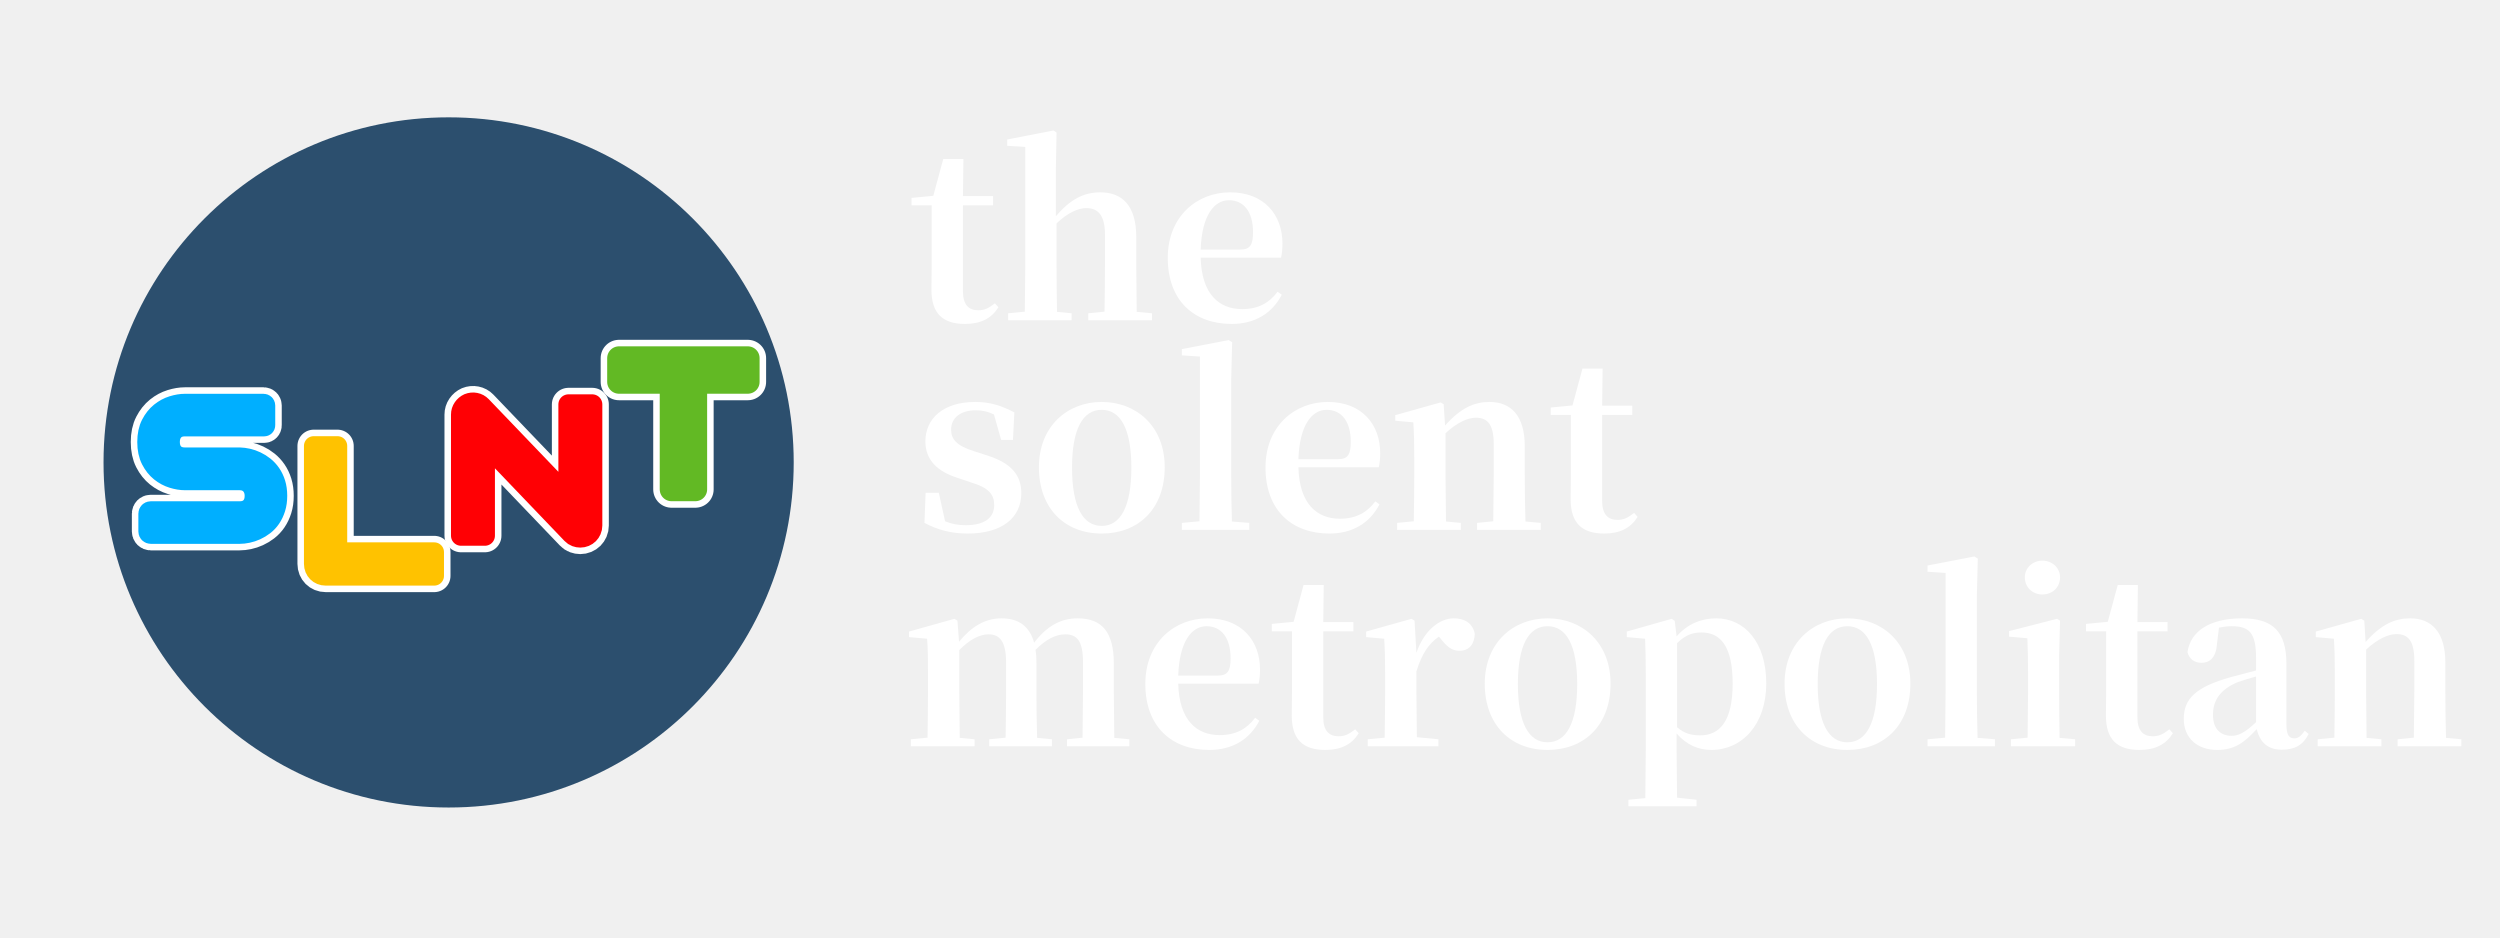
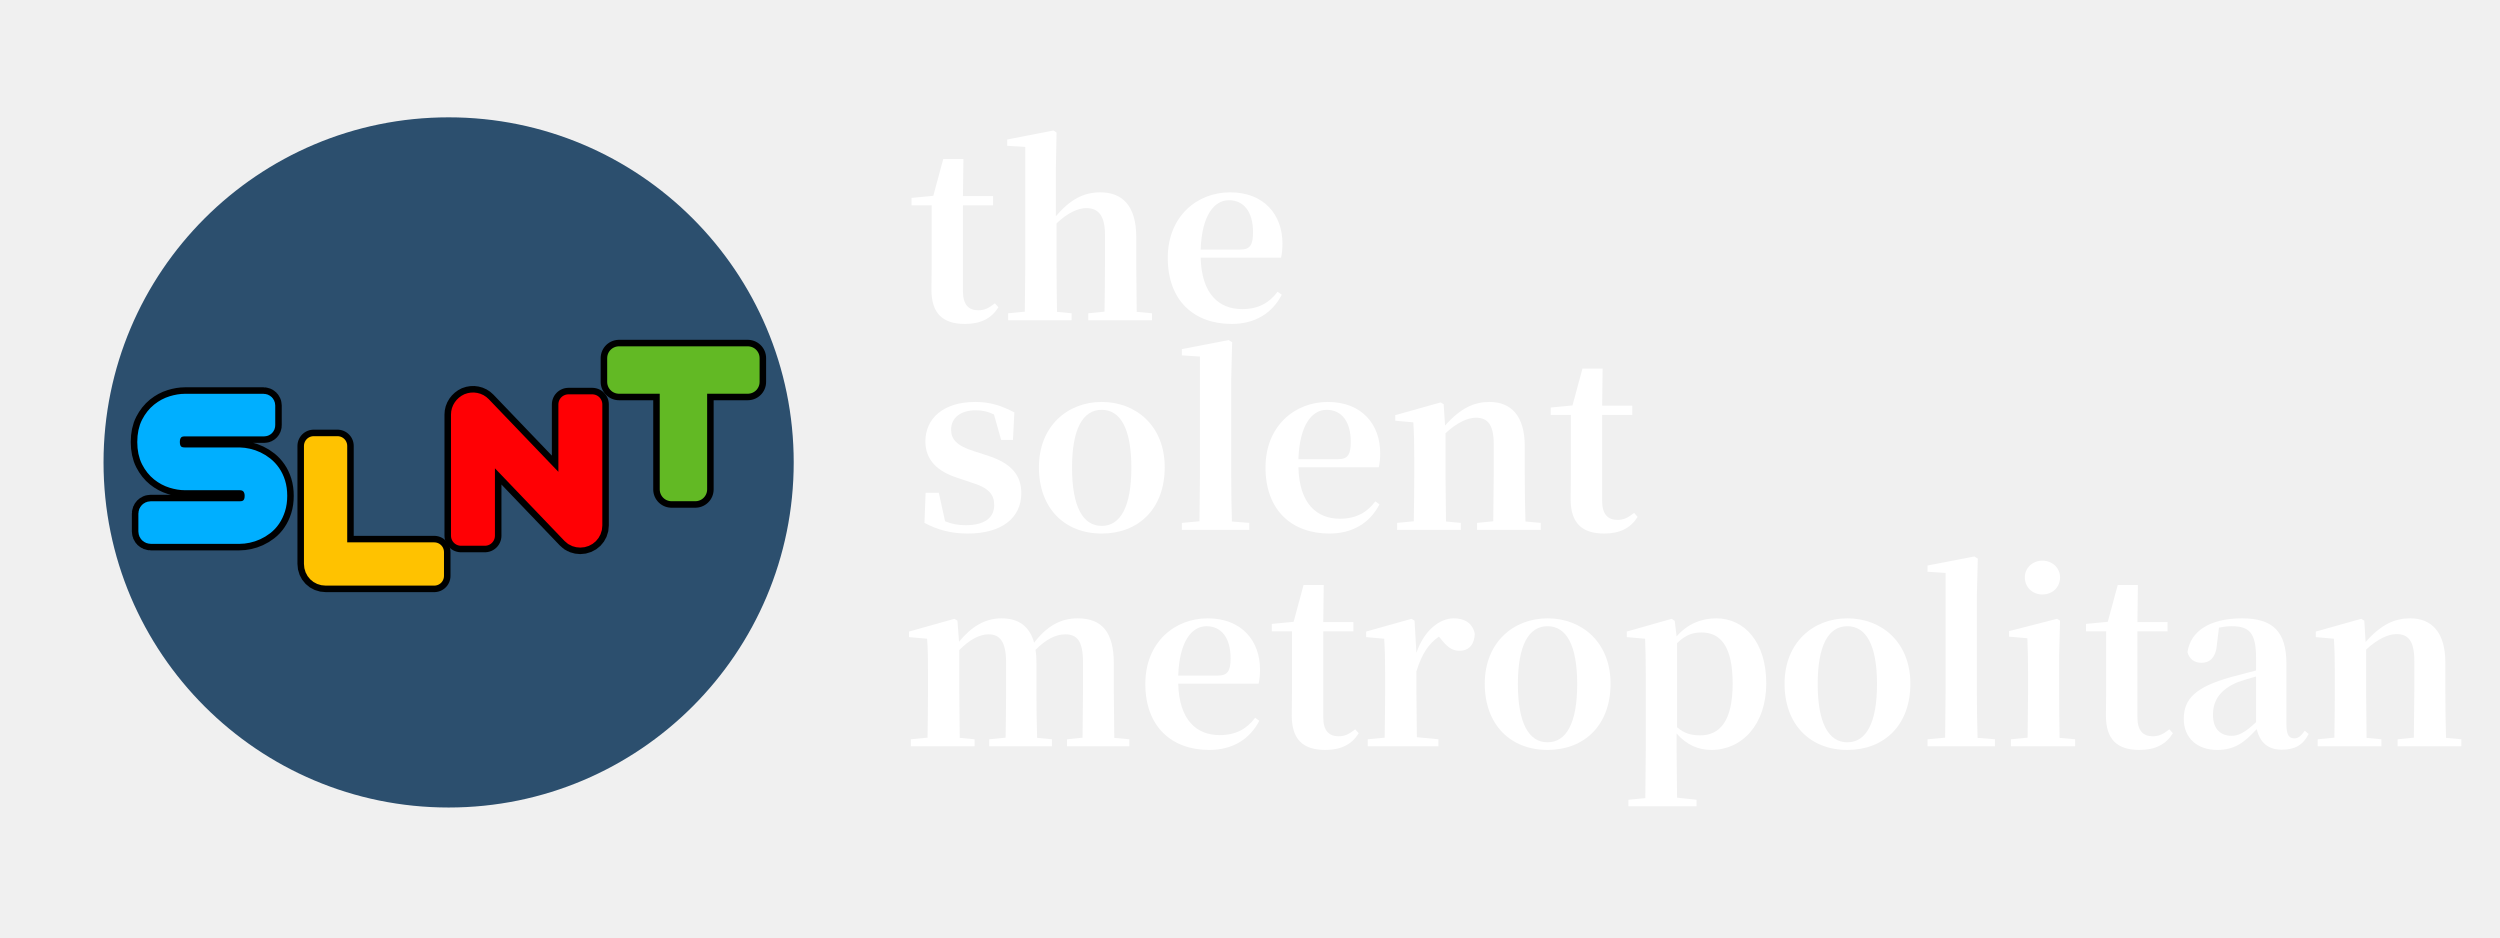
<svg xmlns="http://www.w3.org/2000/svg" width="1920" height="720" viewBox="0 0 1920 720" version="1.1" xml:space="preserve" style="clip-rule:evenodd;fill-rule:evenodd;stroke-linejoin:bevel;stroke-miterlimit:2" id="svg5">
  <defs id="defs5">
    <rect x="4277.595" y="779.19" width="430.675" height="587.043" id="rect6" />
  </defs>
  <circle style="fill:#2c4f6e;fill-opacity:1;stroke-width:0.885" id="path7" cx="344.54" cy="355.141" r="265.031" />
  <g transform="matrix(0.5,0,0,0.5,44.27495,155.2783)" id="g2">
-     <path d="m 338.225,451.055 c 0,7.219 -0.914,13.711 -2.743,19.476 -1.828,5.766 -4.242,10.852 -7.242,15.258 -3,4.406 -6.515,8.156 -10.547,11.25 -4.031,3.094 -8.203,5.625 -12.515,7.594 -4.313,1.969 -8.696,3.422 -13.149,4.359 -4.453,0.938 -8.648,1.407 -12.586,1.407 H 142.945 c -1.206,0 -2.363,-0.48 -3.216,-1.333 -0.853,-0.853 -1.332,-2.01 -1.332,-3.216 0,-7.07 0,-20.61 0,-27.598 0,-1.171 0.465,-2.294 1.293,-3.123 0.828,-0.828 1.951,-1.293 3.122,-1.293 23.893,0 136.631,0 136.631,0 7.032,0 12.493,-2.062 16.383,-6.187 3.891,-4.125 5.836,-9.657 5.836,-16.594 0,-3.375 -0.515,-6.469 -1.547,-9.281 -1.031,-2.813 -2.508,-5.25 -4.429,-7.313 -1.922,-2.062 -4.266,-3.656 -7.032,-4.781 -2.765,-1.125 -5.836,-1.688 -9.211,-1.688 H 195.35 c -5.907,0 -12.282,-1.054 -19.125,-3.164 -6.844,-2.109 -13.196,-5.508 -19.055,-10.195 -5.859,-4.688 -10.734,-10.828 -14.625,-18.422 -3.891,-7.594 -5.836,-16.875 -5.836,-27.844 0,-10.968 1.945,-20.226 5.836,-27.773 3.891,-7.547 8.766,-13.688 14.625,-18.422 5.859,-4.734 12.211,-8.156 19.055,-10.266 6.843,-2.109 13.218,-3.164 19.125,-3.164 h 120.959 c 1.93,0 3.494,1.564 3.494,3.494 0,7.313 0,24.091 0,30.508 0,1.414 -1.147,2.561 -2.561,2.561 -17.76,0 -121.892,0 -121.892,0 -6.938,0 -12.352,2.109 -16.243,6.328 -3.89,4.219 -5.835,9.797 -5.835,16.734 0,7.032 1.945,12.586 5.835,16.664 3.891,4.079 9.305,6.118 16.243,6.118 h 84.375 c 3.937,0.093 8.109,0.632 12.515,1.617 4.407,0.984 8.789,2.508 13.149,4.57 4.359,2.063 8.508,4.664 12.445,7.805 3.938,3.14 7.43,6.914 10.477,11.32 3.046,4.406 5.461,9.469 7.242,15.188 1.781,5.718 2.672,12.187 2.672,19.406 z" style="fill:#00afff;fill-rule:nonzero;stroke:#ffffff;stroke-width:48.82px;stroke-linejoin:round" id="path1-outline" />
+     <path d="m 338.225,451.055 c 0,7.219 -0.914,13.711 -2.743,19.476 -1.828,5.766 -4.242,10.852 -7.242,15.258 -3,4.406 -6.515,8.156 -10.547,11.25 -4.031,3.094 -8.203,5.625 -12.515,7.594 -4.313,1.969 -8.696,3.422 -13.149,4.359 -4.453,0.938 -8.648,1.407 -12.586,1.407 H 142.945 c -1.206,0 -2.363,-0.48 -3.216,-1.333 -0.853,-0.853 -1.332,-2.01 -1.332,-3.216 0,-7.07 0,-20.61 0,-27.598 0,-1.171 0.465,-2.294 1.293,-3.123 0.828,-0.828 1.951,-1.293 3.122,-1.293 23.893,0 136.631,0 136.631,0 7.032,0 12.493,-2.062 16.383,-6.187 3.891,-4.125 5.836,-9.657 5.836,-16.594 0,-3.375 -0.515,-6.469 -1.547,-9.281 -1.031,-2.813 -2.508,-5.25 -4.429,-7.313 -1.922,-2.062 -4.266,-3.656 -7.032,-4.781 -2.765,-1.125 -5.836,-1.688 -9.211,-1.688 H 195.35 c -5.907,0 -12.282,-1.054 -19.125,-3.164 -6.844,-2.109 -13.196,-5.508 -19.055,-10.195 -5.859,-4.688 -10.734,-10.828 -14.625,-18.422 -3.891,-7.594 -5.836,-16.875 -5.836,-27.844 0,-10.968 1.945,-20.226 5.836,-27.773 3.891,-7.547 8.766,-13.688 14.625,-18.422 5.859,-4.734 12.211,-8.156 19.055,-10.266 6.843,-2.109 13.218,-3.164 19.125,-3.164 h 120.959 c 1.93,0 3.494,1.564 3.494,3.494 0,7.313 0,24.091 0,30.508 0,1.414 -1.147,2.561 -2.561,2.561 -17.76,0 -121.892,0 -121.892,0 -6.938,0 -12.352,2.109 -16.243,6.328 -3.89,4.219 -5.835,9.797 -5.835,16.734 0,7.032 1.945,12.586 5.835,16.664 3.891,4.079 9.305,6.118 16.243,6.118 h 84.375 c 3.937,0.093 8.109,0.632 12.515,1.617 4.407,0.984 8.789,2.508 13.149,4.57 4.359,2.063 8.508,4.664 12.445,7.805 3.938,3.14 7.43,6.914 10.477,11.32 3.046,4.406 5.461,9.469 7.242,15.188 1.781,5.718 2.672,12.187 2.672,19.406 z" style="fill:#00afff;fill-rule:nonzero;stroke:#000000;stroke-width:48.82px;stroke-linejoin:round" id="path1-outline" />
    <path d="m 338.225,451.055 c 0,7.219 -0.914,13.711 -2.743,19.476 -1.828,5.766 -4.242,10.852 -7.242,15.258 -3,4.406 -6.515,8.156 -10.547,11.25 -4.031,3.094 -8.203,5.625 -12.515,7.594 -4.313,1.969 -8.696,3.422 -13.149,4.359 -4.453,0.938 -8.648,1.407 -12.586,1.407 H 142.945 c -1.206,0 -2.363,-0.48 -3.216,-1.333 -0.853,-0.853 -1.332,-2.01 -1.332,-3.216 0,-7.07 0,-20.61 0,-27.598 0,-1.171 0.465,-2.294 1.293,-3.123 0.828,-0.828 1.951,-1.293 3.122,-1.293 23.893,0 136.631,0 136.631,0 7.032,0 12.493,-2.062 16.383,-6.187 3.891,-4.125 5.836,-9.657 5.836,-16.594 0,-3.375 -0.515,-6.469 -1.547,-9.281 -1.031,-2.813 -2.508,-5.25 -4.429,-7.313 -1.922,-2.062 -4.266,-3.656 -7.032,-4.781 -2.765,-1.125 -5.836,-1.688 -9.211,-1.688 H 195.35 c -5.907,0 -12.282,-1.054 -19.125,-3.164 -6.844,-2.109 -13.196,-5.508 -19.055,-10.195 -5.859,-4.688 -10.734,-10.828 -14.625,-18.422 -3.891,-7.594 -5.836,-16.875 -5.836,-27.844 0,-10.968 1.945,-20.226 5.836,-27.773 3.891,-7.547 8.766,-13.688 14.625,-18.422 5.859,-4.734 12.211,-8.156 19.055,-10.266 6.843,-2.109 13.218,-3.164 19.125,-3.164 h 120.959 c 1.93,0 3.494,1.564 3.494,3.494 0,7.313 0,24.091 0,30.508 0,1.414 -1.147,2.561 -2.561,2.561 -17.76,0 -121.892,0 -121.892,0 -6.938,0 -12.352,2.109 -16.243,6.328 -3.89,4.219 -5.835,9.797 -5.835,16.734 0,7.032 1.945,12.586 5.835,16.664 3.891,4.079 9.305,6.118 16.243,6.118 h 84.375 c 3.937,0.093 8.109,0.632 12.515,1.617 4.407,0.984 8.789,2.508 13.149,4.57 4.359,2.063 8.508,4.664 12.445,7.805 3.938,3.14 7.43,6.914 10.477,11.32 3.046,4.406 5.461,9.469 7.242,15.188 1.781,5.718 2.672,12.187 2.672,19.406 z" style="fill:#00afff;fill-rule:nonzero;stroke:#00afff;stroke-width:28.82px" id="path1" />
  </g>
  <g transform="matrix(0.5,0,0,0.5,78.88556,97.28226)" id="g3">
-     <path d="M 509.247,689.999 H 342.466 c -2.625,0 -5.062,-0.468 -7.312,-1.406 -2.25,-0.937 -4.196,-2.226 -5.836,-3.867 -1.641,-1.641 -2.93,-3.586 -3.867,-5.836 -0.938,-2.25 -1.407,-4.687 -1.407,-7.312 V 490.343 h 36.563 v 163.094 h 148.64 z" style="fill:#ffc200;fill-rule:nonzero;stroke:#ffffff;stroke-width:49.88px;stroke-linejoin:round" id="path2-outline" />
+     <path d="M 509.247,689.999 H 342.466 c -2.625,0 -5.062,-0.468 -7.312,-1.406 -2.25,-0.937 -4.196,-2.226 -5.836,-3.867 -1.641,-1.641 -2.93,-3.586 -3.867,-5.836 -0.938,-2.25 -1.407,-4.687 -1.407,-7.312 V 490.343 h 36.563 v 163.094 h 148.64 z" style="fill:#ffc200;fill-rule:nonzero;stroke:#000000;stroke-width:49.88px;stroke-linejoin:round" id="path2-outline" />
    <path d="M 509.247,689.999 H 342.466 c -2.625,0 -5.062,-0.468 -7.312,-1.406 -2.25,-0.937 -4.196,-2.226 -5.836,-3.867 -1.641,-1.641 -2.93,-3.586 -3.867,-5.836 -0.938,-2.25 -1.407,-4.687 -1.407,-7.312 V 490.343 h 36.563 v 163.094 h 148.64 z" style="fill:#ffc200;fill-rule:nonzero;stroke:#ffc200;stroke-width:29.88px;stroke-linejoin:round" id="path2" />
  </g>
  <g transform="matrix(0.5,0,0,0.5,24.6311,13.09427)" id="g4">
-     <path d="m 860.441,781.028 c 0,2.625 -0.492,5.063 -1.477,7.313 -0.984,2.25 -2.297,4.195 -3.937,5.836 -1.641,1.64 -3.586,2.929 -5.836,3.867 -2.25,0.937 -4.641,1.406 -7.172,1.406 -2.25,0 -4.524,-0.422 -6.82,-1.266 -2.297,-0.843 -4.336,-2.203 -6.118,-4.078 L 695.488,654.606 V 796.637 H 658.925 V 610.591 c 0,-3.75 1.055,-7.149 3.164,-10.196 2.11,-3.047 4.805,-5.32 8.086,-6.82 3.469,-1.406 7.031,-1.758 10.688,-1.055 3.656,0.703 6.796,2.414 9.421,5.133 L 823.878,737.012 V 594.981 h 36.563 z" style="fill:#ff0004;fill-rule:nonzero;stroke:#ffffff;stroke-width:50.94px;stroke-linejoin:round" id="path3-outline" />
+     <path d="m 860.441,781.028 c 0,2.625 -0.492,5.063 -1.477,7.313 -0.984,2.25 -2.297,4.195 -3.937,5.836 -1.641,1.64 -3.586,2.929 -5.836,3.867 -2.25,0.937 -4.641,1.406 -7.172,1.406 -2.25,0 -4.524,-0.422 -6.82,-1.266 -2.297,-0.843 -4.336,-2.203 -6.118,-4.078 L 695.488,654.606 V 796.637 H 658.925 V 610.591 c 0,-3.75 1.055,-7.149 3.164,-10.196 2.11,-3.047 4.805,-5.32 8.086,-6.82 3.469,-1.406 7.031,-1.758 10.688,-1.055 3.656,0.703 6.796,2.414 9.421,5.133 L 823.878,737.012 V 594.981 h 36.563 z" style="fill:#ff0004;fill-rule:nonzero;stroke:#000000;stroke-width:50.94px;stroke-linejoin:round" id="path3-outline" />
    <path d="m 860.441,781.028 c 0,2.625 -0.492,5.063 -1.477,7.313 -0.984,2.25 -2.297,4.195 -3.937,5.836 -1.641,1.64 -3.586,2.929 -5.836,3.867 -2.25,0.937 -4.641,1.406 -7.172,1.406 -2.25,0 -4.524,-0.422 -6.82,-1.266 -2.297,-0.843 -4.336,-2.203 -6.118,-4.078 L 695.488,654.606 V 796.637 H 658.925 V 610.591 c 0,-3.75 1.055,-7.149 3.164,-10.196 2.11,-3.047 4.805,-5.32 8.086,-6.82 3.469,-1.406 7.031,-1.758 10.688,-1.055 3.656,0.703 6.796,2.414 9.421,5.133 L 823.878,737.012 V 594.981 h 36.563 z" style="fill:#ff0004;fill-rule:nonzero;stroke:#ff0004;stroke-width:30.94px;stroke-linejoin:round" id="path3" />
  </g>
  <rect style="fill:#ffffff;fill-opacity:0;stroke-width:0.869" id="rect2" width="4537.325" height="1197.939" x="1171.436" y="-30.503" />
  <g transform="matrix(0.5,0,0,0.5,234.1655,308.6873)" id="g5">
-     <path d="M 680.283,-30.734 H 599.704 V 134.359 H 563.142 V -30.734 h -80.719 v -36.563 h 197.86 z" style="fill:#62b924;fill-rule:nonzero;stroke:#ffffff;stroke-width:56.24px;stroke-linejoin:round" id="path4-outline" />
+     <path d="M 680.283,-30.734 H 599.704 V 134.359 H 563.142 V -30.734 h -80.719 v -36.563 h 197.86 z" style="fill:#62b924;fill-rule:nonzero;stroke:#000000;stroke-width:56.24px;stroke-linejoin:round" id="path4-outline" />
    <path d="M 680.283,-30.734 H 599.704 V 134.359 H 563.142 V -30.734 h -80.719 v -36.563 h 197.86 z" style="fill:#62b924;fill-rule:nonzero;stroke:#62b924;stroke-width:36.24px;stroke-linejoin:round" id="path4" />
  </g>
  <g id="text13-paths" style="fill:#ffffff">
    <path d="M245 -16C314 -16 360 9 389 56L374 73C347 52 329 43 302 43C261 43 236 67 236 124V496H366V536H236L238 696H151L108 537L14 528V496H101V235C101 195 100 169 100 132C100 29 149 -16 245 -16Z" transform="translate(697.553,245.94) scale(0.177939,-0.177939)" />
    <path d="M452 0H659V30L593 36L591 235V359C591 495 530 552 436 552C363 552 306 521 244 449V651L247 810L234 819L34 780V753L112 748V235L110 37L38 30V0H312V30L249 36C248 93 247 179 247 235V418C295 464 340 484 376 484C425 484 456 454 456 370V235C456 177 455 93 454 37L384 30V0Z" transform="translate(767.4831,245.94) scale(0.177939,-0.177939)" />
    <path d="M316 -16C415 -16 490 29 532 110L514 123C479 76 432 48 361 48C261 48 186 113 182 270H529C533 288 535 306 535 331C535 455 456 552 309 552C167 552 40 449 40 269C40 84 154 -16 316 -16ZM182 305C187 452 240 518 304 518C368 518 408 468 408 380C408 326 396 305 353 305Z" transform="translate(889.7272,245.94) scale(0.177939,-0.177939)" />
  </g>
  <g id="text14-paths" style="fill:#ffffff">
    <path d="M232 -16C379 -16 463 52 463 158C463 236 420 288 316 321L260 339C183 363 160 392 160 432C160 483 200 516 267 516C297 516 320 510 345 498L376 388H427L433 507C377 536 329 552 264 552C126 552 49 480 49 382C49 301 102 251 189 224L245 205C325 181 346 151 346 107C346 51 303 20 223 20C188 20 161 26 134 37L107 160H50L45 30C102 0 159 -16 232 -16Z" transform="translate(701.9745,406.9199) scale(0.177939,-0.177939)" />
    <path d="M311 -16C469 -16 583 90 583 270C583 449 459 552 311 552C164 552 40 448 40 270C40 92 152 -16 311 -16ZM311 17C230 17 183 100 183 268C183 437 230 518 311 518C392 518 439 437 439 268C439 100 392 17 311 17Z" transform="translate(790.766,406.9199) scale(0.177939,-0.177939)" />
    <path d="M109 0H325V30L250 36C248 100 247 172 247 235V651L251 810L236 819L34 780V753L112 748V235L110 37L34 30V0Z" transform="translate(901.622,406.9199) scale(0.177939,-0.177939)" />
    <path d="M316 -16C415 -16 490 29 532 110L514 123C479 76 432 48 361 48C261 48 186 113 182 270H529C533 288 535 306 535 331C535 455 456 552 309 552C167 552 40 449 40 269C40 84 154 -16 316 -16ZM182 305C187 452 240 518 304 518C368 518 408 468 408 380C408 326 396 305 353 305Z" transform="translate(964.7904,406.9199) scale(0.177939,-0.177939)" />
    <path d="M450 0H656V30L590 36C588 93 587 177 587 235V361C587 493 527 552 435 552C369 552 310 526 243 450L237 542L224 550L28 495V471L106 464C109 415 110 376 110 310V235C110 180 109 94 108 37L36 30V0H311V30L247 36L245 235V417C295 464 342 484 376 484C427 484 453 454 453 370V235L451 37L381 30V0Z" transform="translate(1066.571,406.9199) scale(0.177939,-0.177939)" />
    <path d="M245 -16C314 -16 360 9 389 56L374 73C347 52 329 43 302 43C261 43 236 67 236 124V496H366V536H236L238 696H151L108 537L14 528V496H101V235C101 195 100 169 100 132C100 29 149 -16 245 -16Z" transform="translate(1188.46,406.9199) scale(0.177939,-0.177939)" />
  </g>
  <g id="text15-paths" style="fill:#ffffff">
    <path d="M776 0H979V30L914 36L912 235V357C912 492 861 552 756 552C685 552 625 521 568 447C548 519 500 552 427 552C356 552 297 516 244 451L237 542L224 550L28 495V471L106 464C110 415 110 377 110 311V235C110 180 109 94 108 37L36 30V0H311V30L247 36L245 235V415C288 459 332 483 371 483C421 483 447 450 447 362V235C447 177 446 94 445 37L374 30V0H645V30L581 36C579 93 578 177 578 235V361C578 381 577 399 574 416C620 462 662 483 702 483C753 483 779 455 779 362V235L777 37L710 30V0Z" transform="translate(693.132,573.1083) scale(0.177939,-0.177939)" />
    <path d="M316 -16C415 -16 490 29 532 110L514 123C479 76 432 48 361 48C261 48 186 113 182 270H529C533 288 535 306 535 331C535 455 456 552 309 552C167 552 40 449 40 269C40 84 154 -16 316 -16ZM182 305C187 452 240 518 304 518C368 518 408 468 408 380C408 326 396 305 353 305Z" transform="translate(872.4945,573.1083) scale(0.177939,-0.177939)" />
    <path d="M245 -16C314 -16 360 9 389 56L374 73C347 52 329 43 302 43C261 43 236 67 236 124V496H366V536H236L238 696H151L108 537L14 528V496H101V235C101 195 100 169 100 132C100 29 149 -16 245 -16Z" transform="translate(974.2756,573.1083) scale(0.177939,-0.177939)" />
    <path d="M106 0H340V30L247 39L245 235V323C268 398 298 443 342 473L350 464C375 432 397 412 430 412C475 412 495 442 497 485C487 534 450 552 406 552C344 552 277 498 245 403L237 542L224 550L28 495V471L106 464C109 415 110 377 110 310V235C110 180 109 95 108 37L35 30V0Z" transform="translate(1044.206,573.1083) scale(0.177939,-0.177939)" />
    <path d="M311 -16C469 -16 583 90 583 270C583 449 459 552 311 552C164 552 40 448 40 270C40 92 152 -16 311 -16ZM311 17C230 17 183 100 183 268C183 437 230 518 311 518C392 518 439 437 439 268C439 100 392 17 311 17Z" transform="translate(1133.175,573.1083) scale(0.177939,-0.177939)" />
    <path d="M395 -16C527 -16 632 93 632 271C632 449 538 552 416 552C352 552 292 528 245 474L237 541L224 550L30 495V471L109 464C111 415 112 375 112 309V-14L110 -224L37 -231V-259H331V-231L247 -222L245 -13V55C289 5 340 -16 395 -16ZM247 445C286 483 318 491 353 491C436 491 487 429 487 270C487 104 428 47 347 47C308 47 278 55 247 82Z" transform="translate(1244.031,573.1083) scale(0.177939,-0.177939)" />
    <path d="M311 -16C469 -16 583 90 583 270C583 449 459 552 311 552C164 552 40 448 40 270C40 92 152 -16 311 -16ZM311 17C230 17 183 100 183 268C183 437 230 518 311 518C392 518 439 437 439 268C439 100 392 17 311 17Z" transform="translate(1363.428,573.1083) scale(0.177939,-0.177939)" />
    <path d="M109 0H325V30L250 36C248 100 247 172 247 235V651L251 810L236 819L34 780V753L112 748V235L110 37L34 30V0Z" transform="translate(1474.284,573.1083) scale(0.177939,-0.177939)" />
    <path d="M175 655C217 655 251 685 251 729C251 770 217 801 175 801C133 801 99 770 99 729C99 685 133 655 175 655ZM110 0H316V30L249 36C248 94 247 180 247 235V388L251 542L238 550L31 497V473L110 466C112 418 113 375 113 308V235L111 37L39 30V0Z" transform="translate(1537.452,573.1083) scale(0.177939,-0.177939)" />
    <path d="M245 -16C314 -16 360 9 389 56L374 73C347 52 329 43 302 43C261 43 236 67 236 124V496H366V536H236L238 696H151L108 537L14 528V496H101V235C101 195 100 169 100 132C100 29 149 -16 245 -16Z" transform="translate(1599.553,573.1083) scale(0.177939,-0.177939)" />
    <path d="M466 -15C522 -15 558 5 582 53L565 67C547 41 535 34 520 34C498 34 486 48 486 95V356C486 494 428 552 295 552C154 552 72 496 59 406C67 376 89 360 120 360C154 360 182 382 186 439L195 512C215 516 232 518 250 518C327 518 355 488 355 381V327L245 298C93 255 43 204 43 118C43 34 103 -16 187 -16C263 -16 304 16 358 74C371 18 405 -15 466 -15ZM355 104C306 57 277 45 250 45C201 45 169 75 169 136C169 203 206 248 277 277C297 284 325 293 355 301Z" transform="translate(1669.483,573.1083) scale(0.177939,-0.177939)" />
    <path d="M450 0H656V30L590 36C588 93 587 177 587 235V361C587 493 527 552 435 552C369 552 310 526 243 450L237 542L224 550L28 495V471L106 464C109 415 110 376 110 310V235C110 180 109 94 108 37L36 30V0H311V30L247 36L245 235V417C295 464 342 484 376 484C427 484 453 454 453 370V235L451 37L381 30V0Z" transform="translate(1773.578,573.1083) scale(0.177939,-0.177939)" />
  </g>
</svg>
